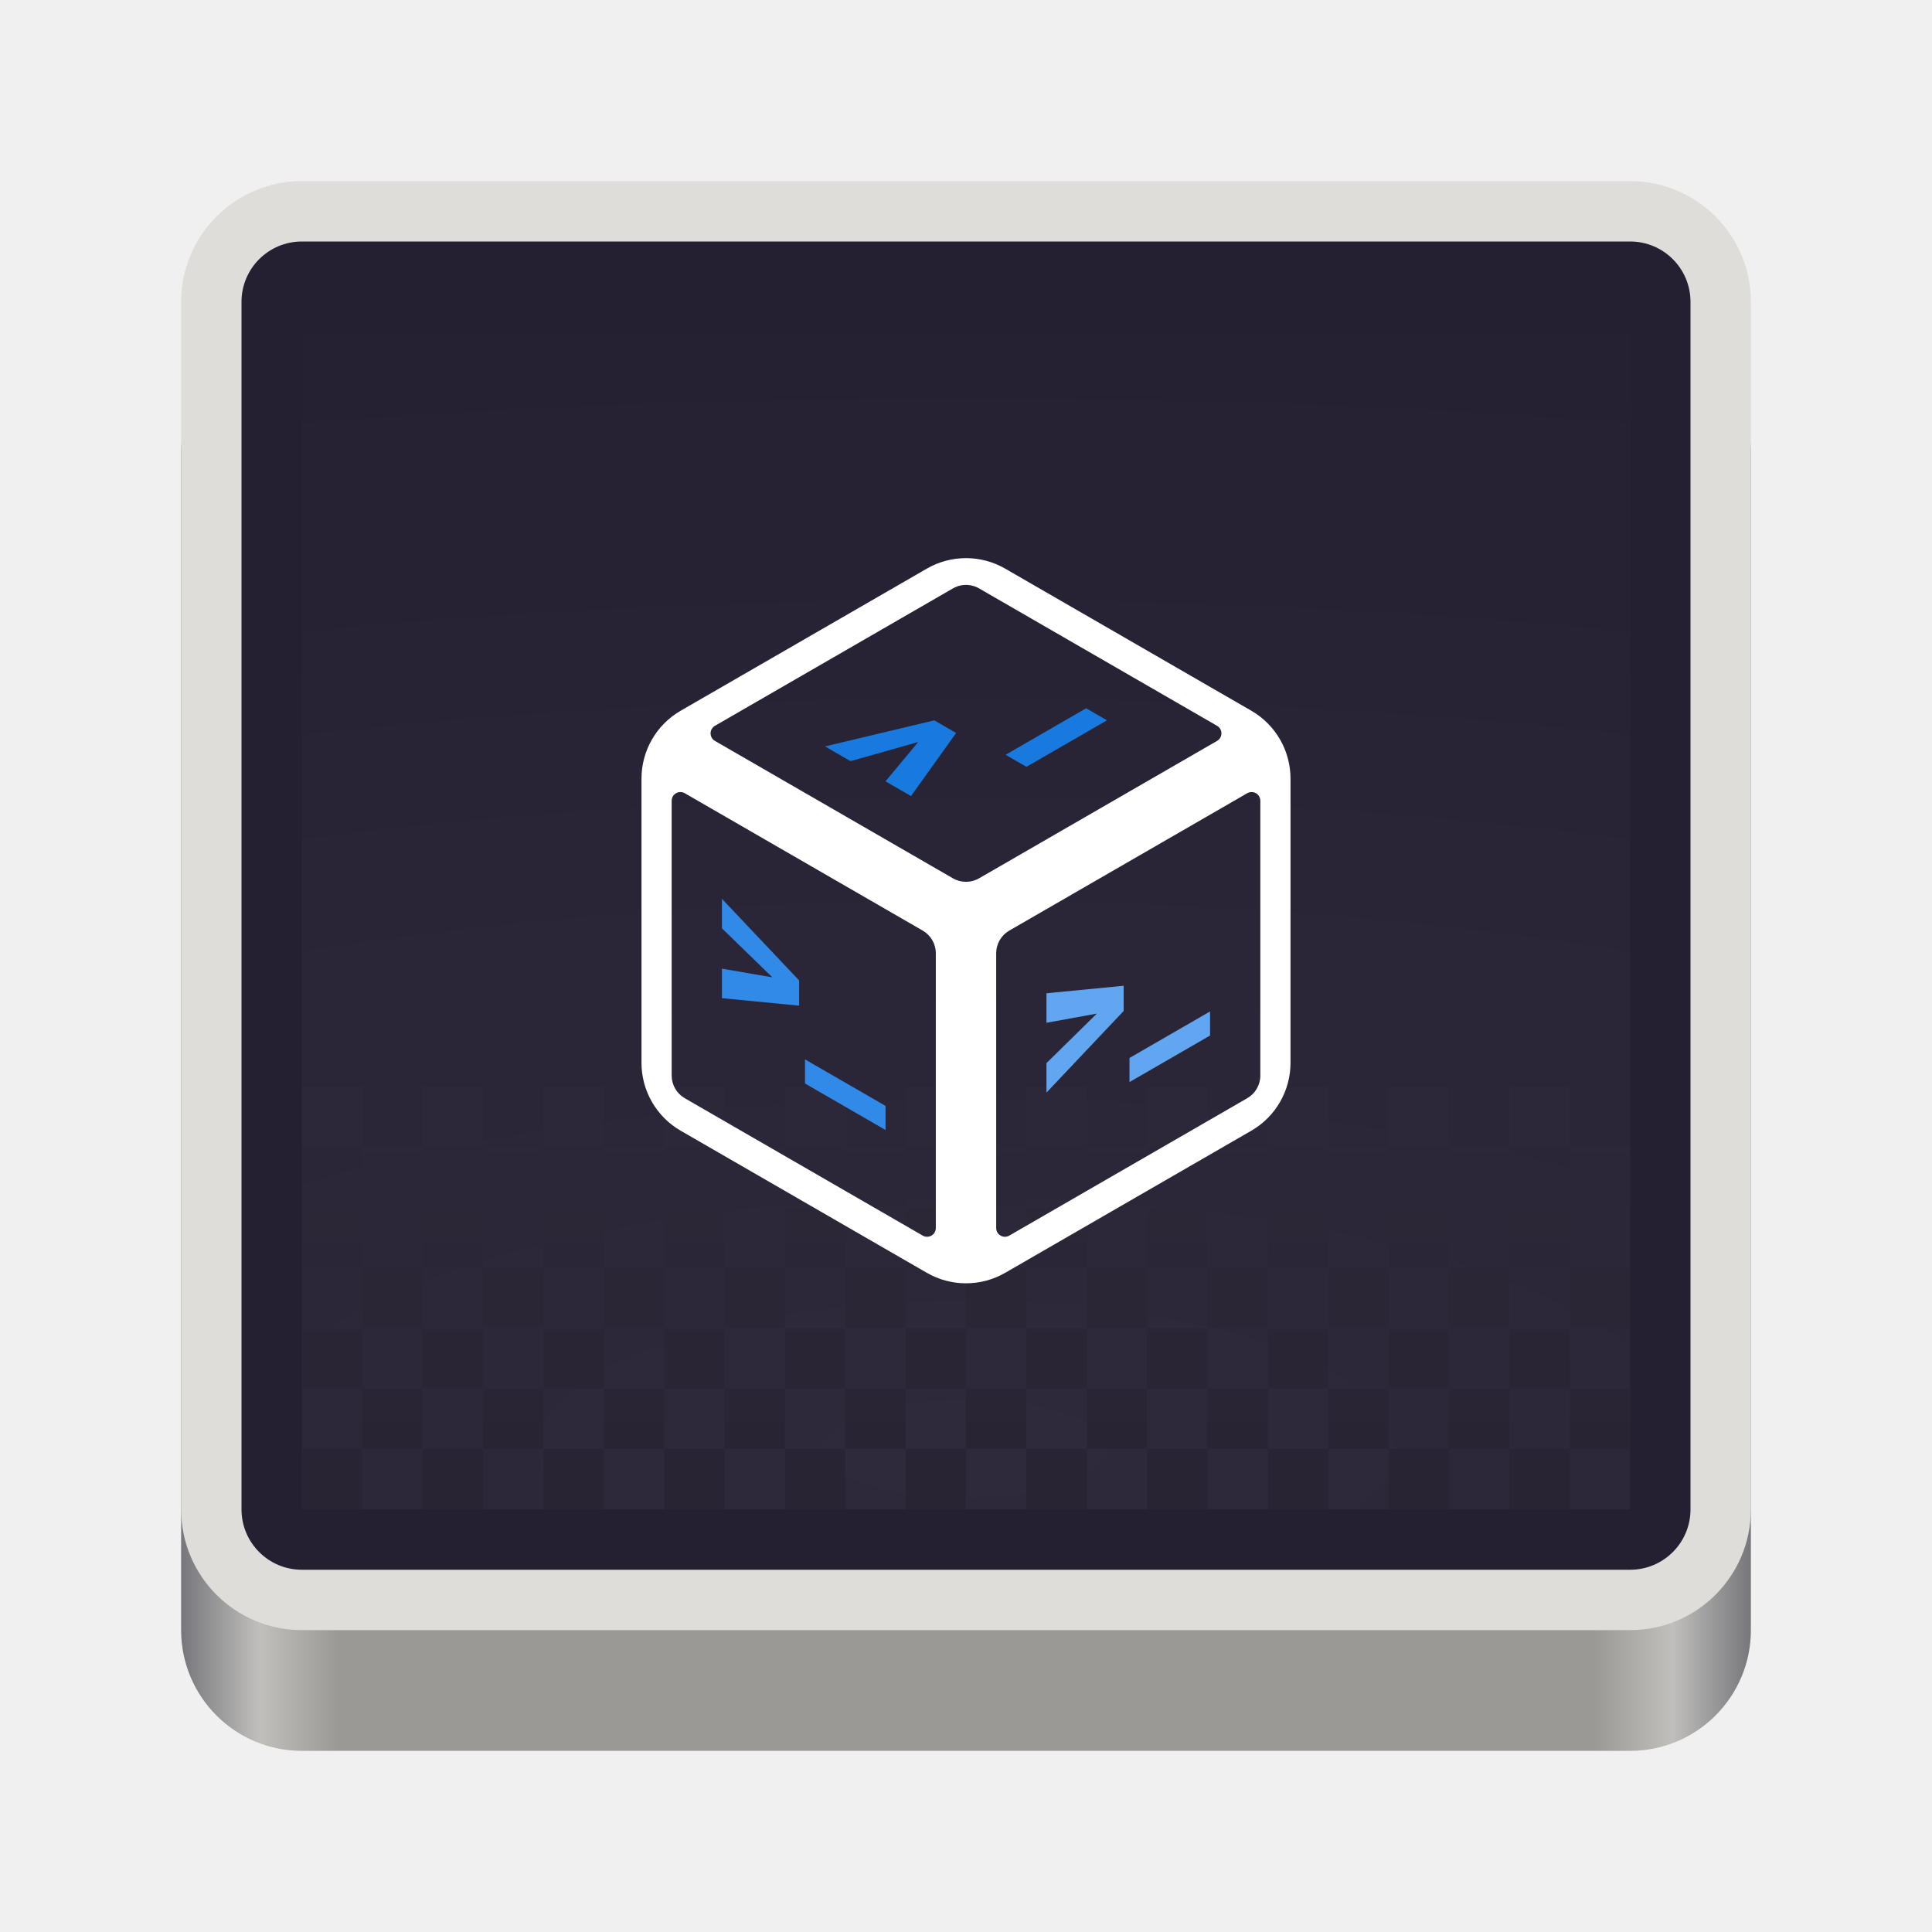
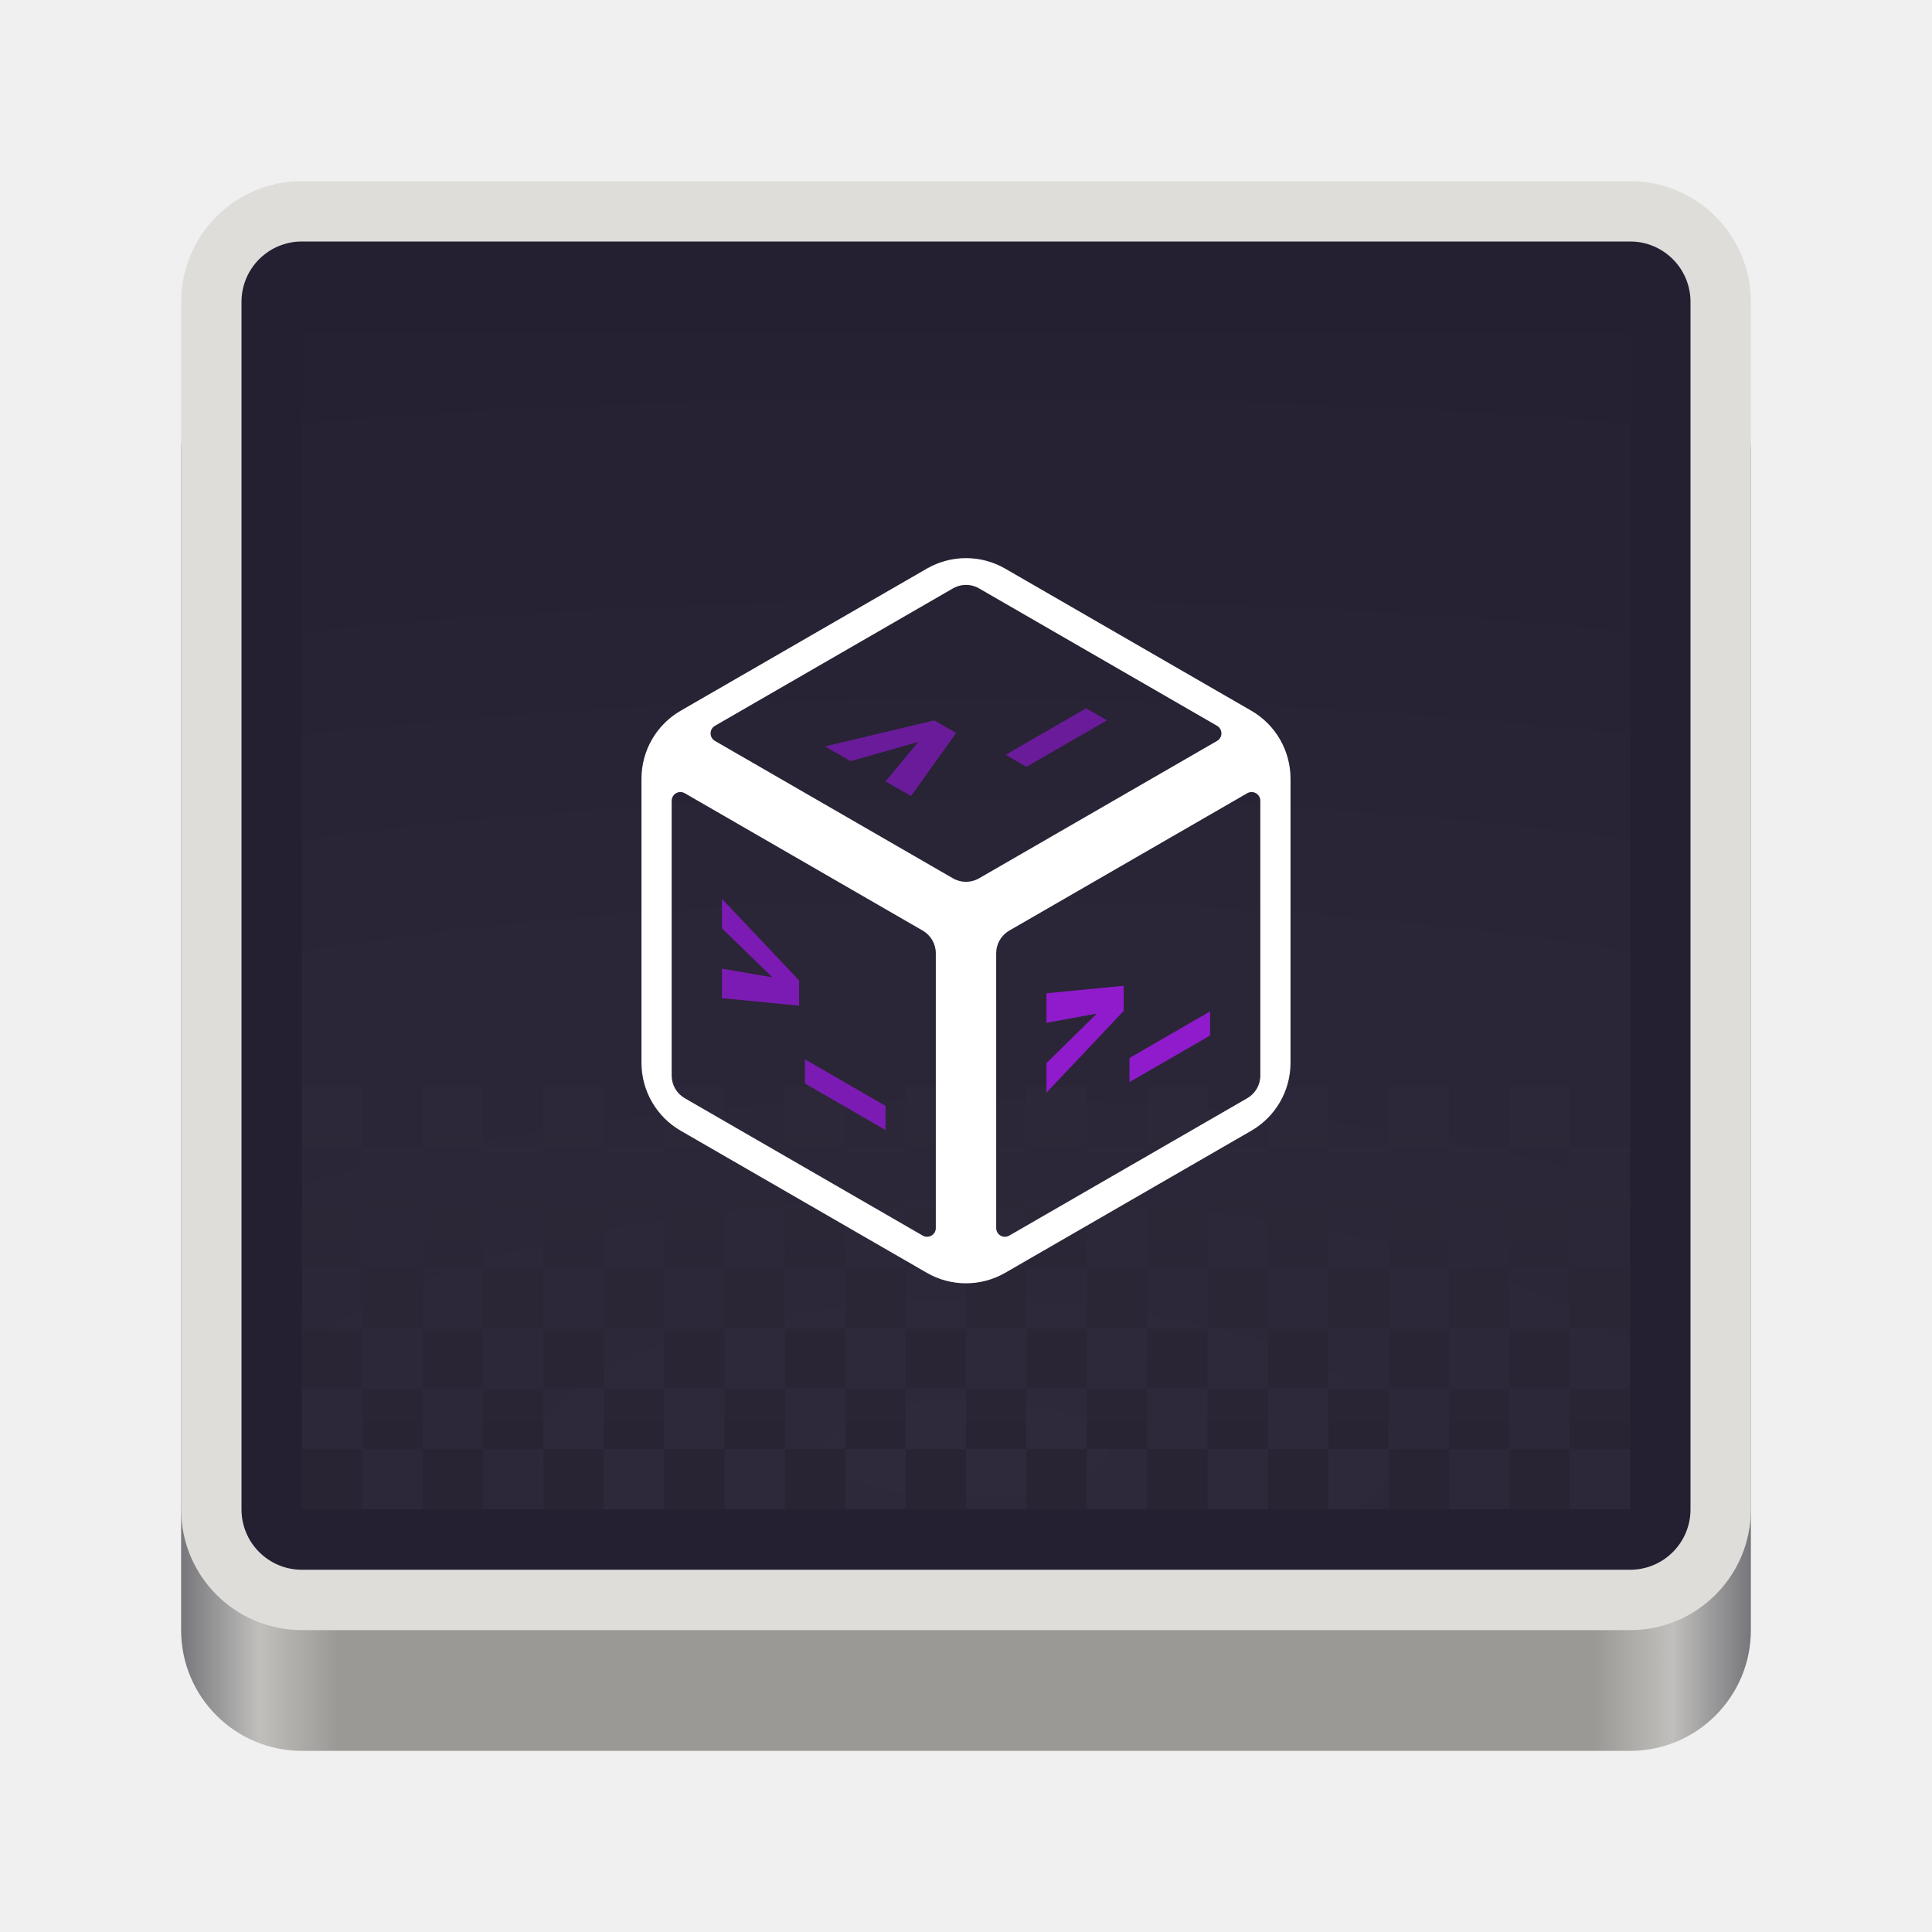
<svg xmlns="http://www.w3.org/2000/svg" width="128" height="128">
  <linearGradient id="b" x1="12" x2="116" y1="64" y2="64" gradientUnits="userSpaceOnUse">
    <stop offset="0" stop-color="#77767b" />
    <stop offset=".05" stop-color="#c0bfbc" />
    <stop offset=".1" stop-color="#9a9996" />
    <stop offset=".9" stop-color="#9a9996" />
    <stop offset=".95" stop-color="#c0bfbc" />
    <stop offset="1" stop-color="#77767b" />
  </linearGradient>
  <filter id="a" width="1" height="1" x="0" y="0">
    <feColorMatrix in="SourceGraphic" values="0 0 0 0 1 0 0 0 0 1 0 0 0 0 1 0 0 0 1 0" />
  </filter>
  <mask id="d">
    <g filter="url(#a)">
      <path fill-opacity=".05" d="M0 0h128v128H0z" />
    </g>
  </mask>
  <radialGradient id="e" cx="64" cy="194.19" r="44" gradientTransform="matrix(4.72727 0 0 1.63636 -238.545 -221.766)" gradientUnits="userSpaceOnUse">
    <stop offset="0" stop-color="#fff" />
    <stop offset="1" stop-color="#fff" stop-opacity=".094" />
  </radialGradient>
  <clipPath id="c">
    <path d="M0 0h128v128H0z" />
  </clipPath>
  <linearGradient id="f" x1="70.347" x2="70.347" y1="73.395" y2="97.137" gradientUnits="userSpaceOnUse">
    <stop offset="0" stop-color="#2d2839" />
    <stop offset="1" stop-color="#282433" />
  </linearGradient>
  <path fill="url(#b)" d="M20 22h88a8 8 0 0 1 8 8v78a8 8 0 0 1-8 8H20a8 8 0 0 1-8-8V30a8 8 0 0 1 8-8zm0 0" />
  <path fill="#deddda" d="M20 12h88a8 8 0 0 1 8 8v80a8 8 0 0 1-8 8H20a8 8 0 0 1-8-8V20a8 8 0 0 1 8-8zm0 0" />
  <path fill="#241f31" d="M20 104h88c2.21 0 4-1.79 4-4V20c0-2.21-1.79-4-4-4H20c-2.21 0-4 1.79-4 4v80c0 2.21 1.79 4 4 4zm0 0" />
  <g clip-path="url(#c)" mask="url(#d)">
    <path fill="url(#e)" d="M108 100H20V22h88zm0 0" />
  </g>
  <path fill="url(#f)" d="M100 72h4v4h-4zm-8 0h4v4h-4zm-8 0h4v4h-4zm-8 0h4v4h-4zm-8 0h4v4h-4zm-8 0h4v4h-4zm-8 0h4v4h-4zm-8 0h4v4h-4zm-8 0h4v4h-4zm-8 0h4v4h-4zm-8 0h4v4h-4zm84 4h4v4h-4zm-8 0h4v4h-4zm-8 0h4v4h-4zm-8 0h4v4h-4zm-8 0h4v4h-4zm-8 0h4v4h-4zm-8 0h4v4h-4zm-8 0h4v4h-4zm-8 0h4v4h-4zm-8 0h4v4h-4zm-8 0h4v4h-4zm76 4h4v4h-4zm-8 0h4v4h-4zm-8 0h4v4h-4zm-8 0h4v4h-4zm-8 0h4v4h-4zm-8 0h4v4h-4zm-8 0h4v4h-4zm-8 0h4v4h-4zm-8 0h4v4h-4zm-8 0h4v4h-4zm-8 0h4v4h-4zm84 4h4v4h-4zm-8 0h4v4h-4zm-8 0h4v4h-4zm-8 0h4v4h-4zm-8 0h4v4h-4zm-8 0h4v4h-4zm-8 0h4v4h-4zm-8 0h4v4h-4zm-8 0h4v4h-4zm-8 0h4v4h-4zm-8 0h4v4h-4zm76 4h4v4h-4zm-8 0h4v4h-4zm-8 0h4v4h-4zm-8 0h4v4h-4zm-8 0h4v4h-4zm-8 0h4v4h-4zm-8 0h4v4h-4zm-8 0h4v4h-4zm-8 0h4v4h-4zm-8 0h4v4h-4zm-8 0h4v4h-4zm84 4h4v4h-4zm-8 0h4v4h-4zm-8 0h4v4h-4zm-8 0h4v4h-4zm-8 0h4v4h-4zm-8 0h4v4h-4zm-8 0h4v4h-4zm-8 0h4v4h-4zm-8 0h4v4h-4zm-8 0h4v4h-4zm-8 0h4v4h-4zm76 4h4v4h-4zm-8 0h4v4h-4zm-8 0h4v4h-4zm-8 0h4v4h-4zm-8 0h4v4h-4zm-8 0h4v4h-4zm-8 0h4v4h-4zm-8 0h4v4h-4zm-8 0h4v4h-4zm-8 0h4v4h-4zm-8 0h4v4h-4zm0 0" />
  <path d="M-132 51.781a10.392 10.392 0 0 0-5.195 1.393L-169.805 72A10.392 10.392 0 0 0-175 81v37.652a10.392 10.392 0 0 0 5.195 9l32.61 18.827a10.392 10.392 0 0 0 10.39 0l32.61-18.827a10.392 10.392 0 0 0 5.195-9V81a10.392 10.392 0 0 0-5.195-9l-32.61-18.826A10.392 10.392 0 0 0-132 51.78Zm-.602 3.6a3.464 3.464 0 0 1 2.334.412L-98.732 74a1.155 1.155 0 0 1 0 2l-31.536 18.207a3.464 3.464 0 0 1-3.464 0L-165.268 76a1.155 1.155 0 0 1 0-2l31.536-18.207a3.464 3.464 0 0 1 1.13-.412zm-37.443 27.412a1.155 1.155 0 0 1 .777.137l31.536 18.207a3.464 3.464 0 0 1 1.732 3v36.414a1.155 1.155 0 0 1-1.732 1l-31.536-18.207a3.464 3.464 0 0 1-1.732-3V83.93a1.155 1.155 0 0 1 .955-1.137zm76.09 0A1.155 1.155 0 0 1-93 83.93v36.414a3.464 3.464 0 0 1-1.732 3l-31.536 18.207a1.155 1.155 0 0 1-1.732-1v-36.414a3.464 3.464 0 0 1 1.732-3l31.536-18.207a1.155 1.155 0 0 1 .777-.137z" style="fill:#fff;fill-opacity:1;stroke-width:19.861;stroke-linecap:round;stroke-linejoin:round" transform="matrix(.5 0 0 .5 130 11.087)" />
-   <g style="font-weight:700;font-size:24px;font-family:Heebo;-inkscape-font-specification:&quot;Heebo Bold&quot;;text-align:center;text-anchor:middle;white-space:pre;shape-inside:url(#rect2729);fill:#60a6f0;fill-opacity:1;stroke-width:12;stroke-linecap:round;stroke-linejoin:round" transform="matrix(.5 0 0 .5 99.657 -64.314)">
-     <path d="m-60.654 264.152 6.68-1.218-6.68 6.563v3.91l10.23-10.818v-3.342l-10.23.994zm21.679 1.691v-3.193l-10.675 6.163v3.194z" aria-label="&gt;_" style="fill:#60a6f0;fill-opacity:1" />
+   <g style="font-weight:700;font-size:24px;font-family:Heebo;-inkscape-font-specification:&quot;Heebo Bold&quot;;text-align:center;text-anchor:middle;white-space:pre;shape-inside:url(#rect2729);fill:#8f1bcc;fill-opacity:1;stroke-width:12;stroke-linecap:round;stroke-linejoin:round" transform="matrix(.5 0 0 .5 99.657 -64.314)">
+     <path d="m-60.654 264.152 6.68-1.218-6.68 6.563v3.91l10.23-10.818v-3.342l-10.23.994zm21.679 1.691v-3.193l-10.675 6.163v3.194z" aria-label="&gt;_" style="fill:#8f1bcc;fill-opacity:1" />
  </g>
-   <g style="font-weight:700;font-size:24px;font-family:Heebo;-inkscape-font-specification:&quot;Heebo Bold&quot;;text-align:center;text-anchor:middle;white-space:pre;shape-inside:url(#rect2729);fill:#318ae8;fill-opacity:1;stroke-width:12;stroke-linecap:round;stroke-linejoin:round" transform="matrix(.5 0 0 .5 78.157 -64.314)">
-     <path d="m-60.654 251.635 6.68 6.495-6.68-1.15v3.91l10.23.995v-3.342l-10.23-10.818zm21.679 26.725v-3.194l-10.675-6.163v3.193z" aria-label="&gt;_" style="fill:#318ae8;fill-opacity:1" />
+   <g style="font-weight:700;font-size:24px;font-family:Heebo;-inkscape-font-specification:&quot;Heebo Bold&quot;;text-align:center;text-anchor:middle;white-space:pre;shape-inside:url(#rect2729);fill:#7c1bb3;fill-opacity:1;stroke-width:12;stroke-linecap:round;stroke-linejoin:round" transform="matrix(.5 0 0 .5 78.157 -64.314)">
+     <path d="m-60.654 251.635 6.68 6.495-6.68-1.15v3.91l10.23.995v-3.342l-10.23-10.818Zm21.679 26.725v-3.194l-10.675-6.163v3.193z" aria-label="&gt;_" style="fill:#7c1bb3;fill-opacity:1" />
  </g>
-   <g style="font-weight:700;font-size:24px;font-family:Heebo;-inkscape-font-specification:&quot;Heebo Bold&quot;;text-align:center;text-anchor:middle;white-space:pre;shape-inside:url(#rect2729);fill:#1879de;fill-opacity:1;stroke-width:12;stroke-linecap:round;stroke-linejoin:round" transform="matrix(.5 0 0 .5 88.907 -82.934)">
-     <path d="m-65.113 266.726 8.965-2.537-4.336 5.21 3.386 1.955 5.977-8.362-2.895-1.672-14.484 3.45zm33.984-5.412-2.766-1.597-10.675 6.163 2.765 1.597z" aria-label="&gt;_" style="fill:#1879de;fill-opacity:1" />
+   <g style="font-weight:700;font-size:24px;font-family:Heebo;-inkscape-font-specification:&quot;Heebo Bold&quot;;text-align:center;text-anchor:middle;white-space:pre;shape-inside:url(#rect2729);fill:#6a1b9a;fill-opacity:1;stroke-width:12;stroke-linecap:round;stroke-linejoin:round" transform="matrix(.5 0 0 .5 88.907 -82.934)">
+     <path d="m-65.113 266.726 8.965-2.537-4.336 5.21 3.386 1.955 5.977-8.362-2.895-1.672-14.484 3.45zm33.984-5.412-2.766-1.597-10.675 6.163 2.765 1.597z" aria-label="&gt;_" style="fill:#6a1b9a;fill-opacity:1" />
  </g>
</svg>
